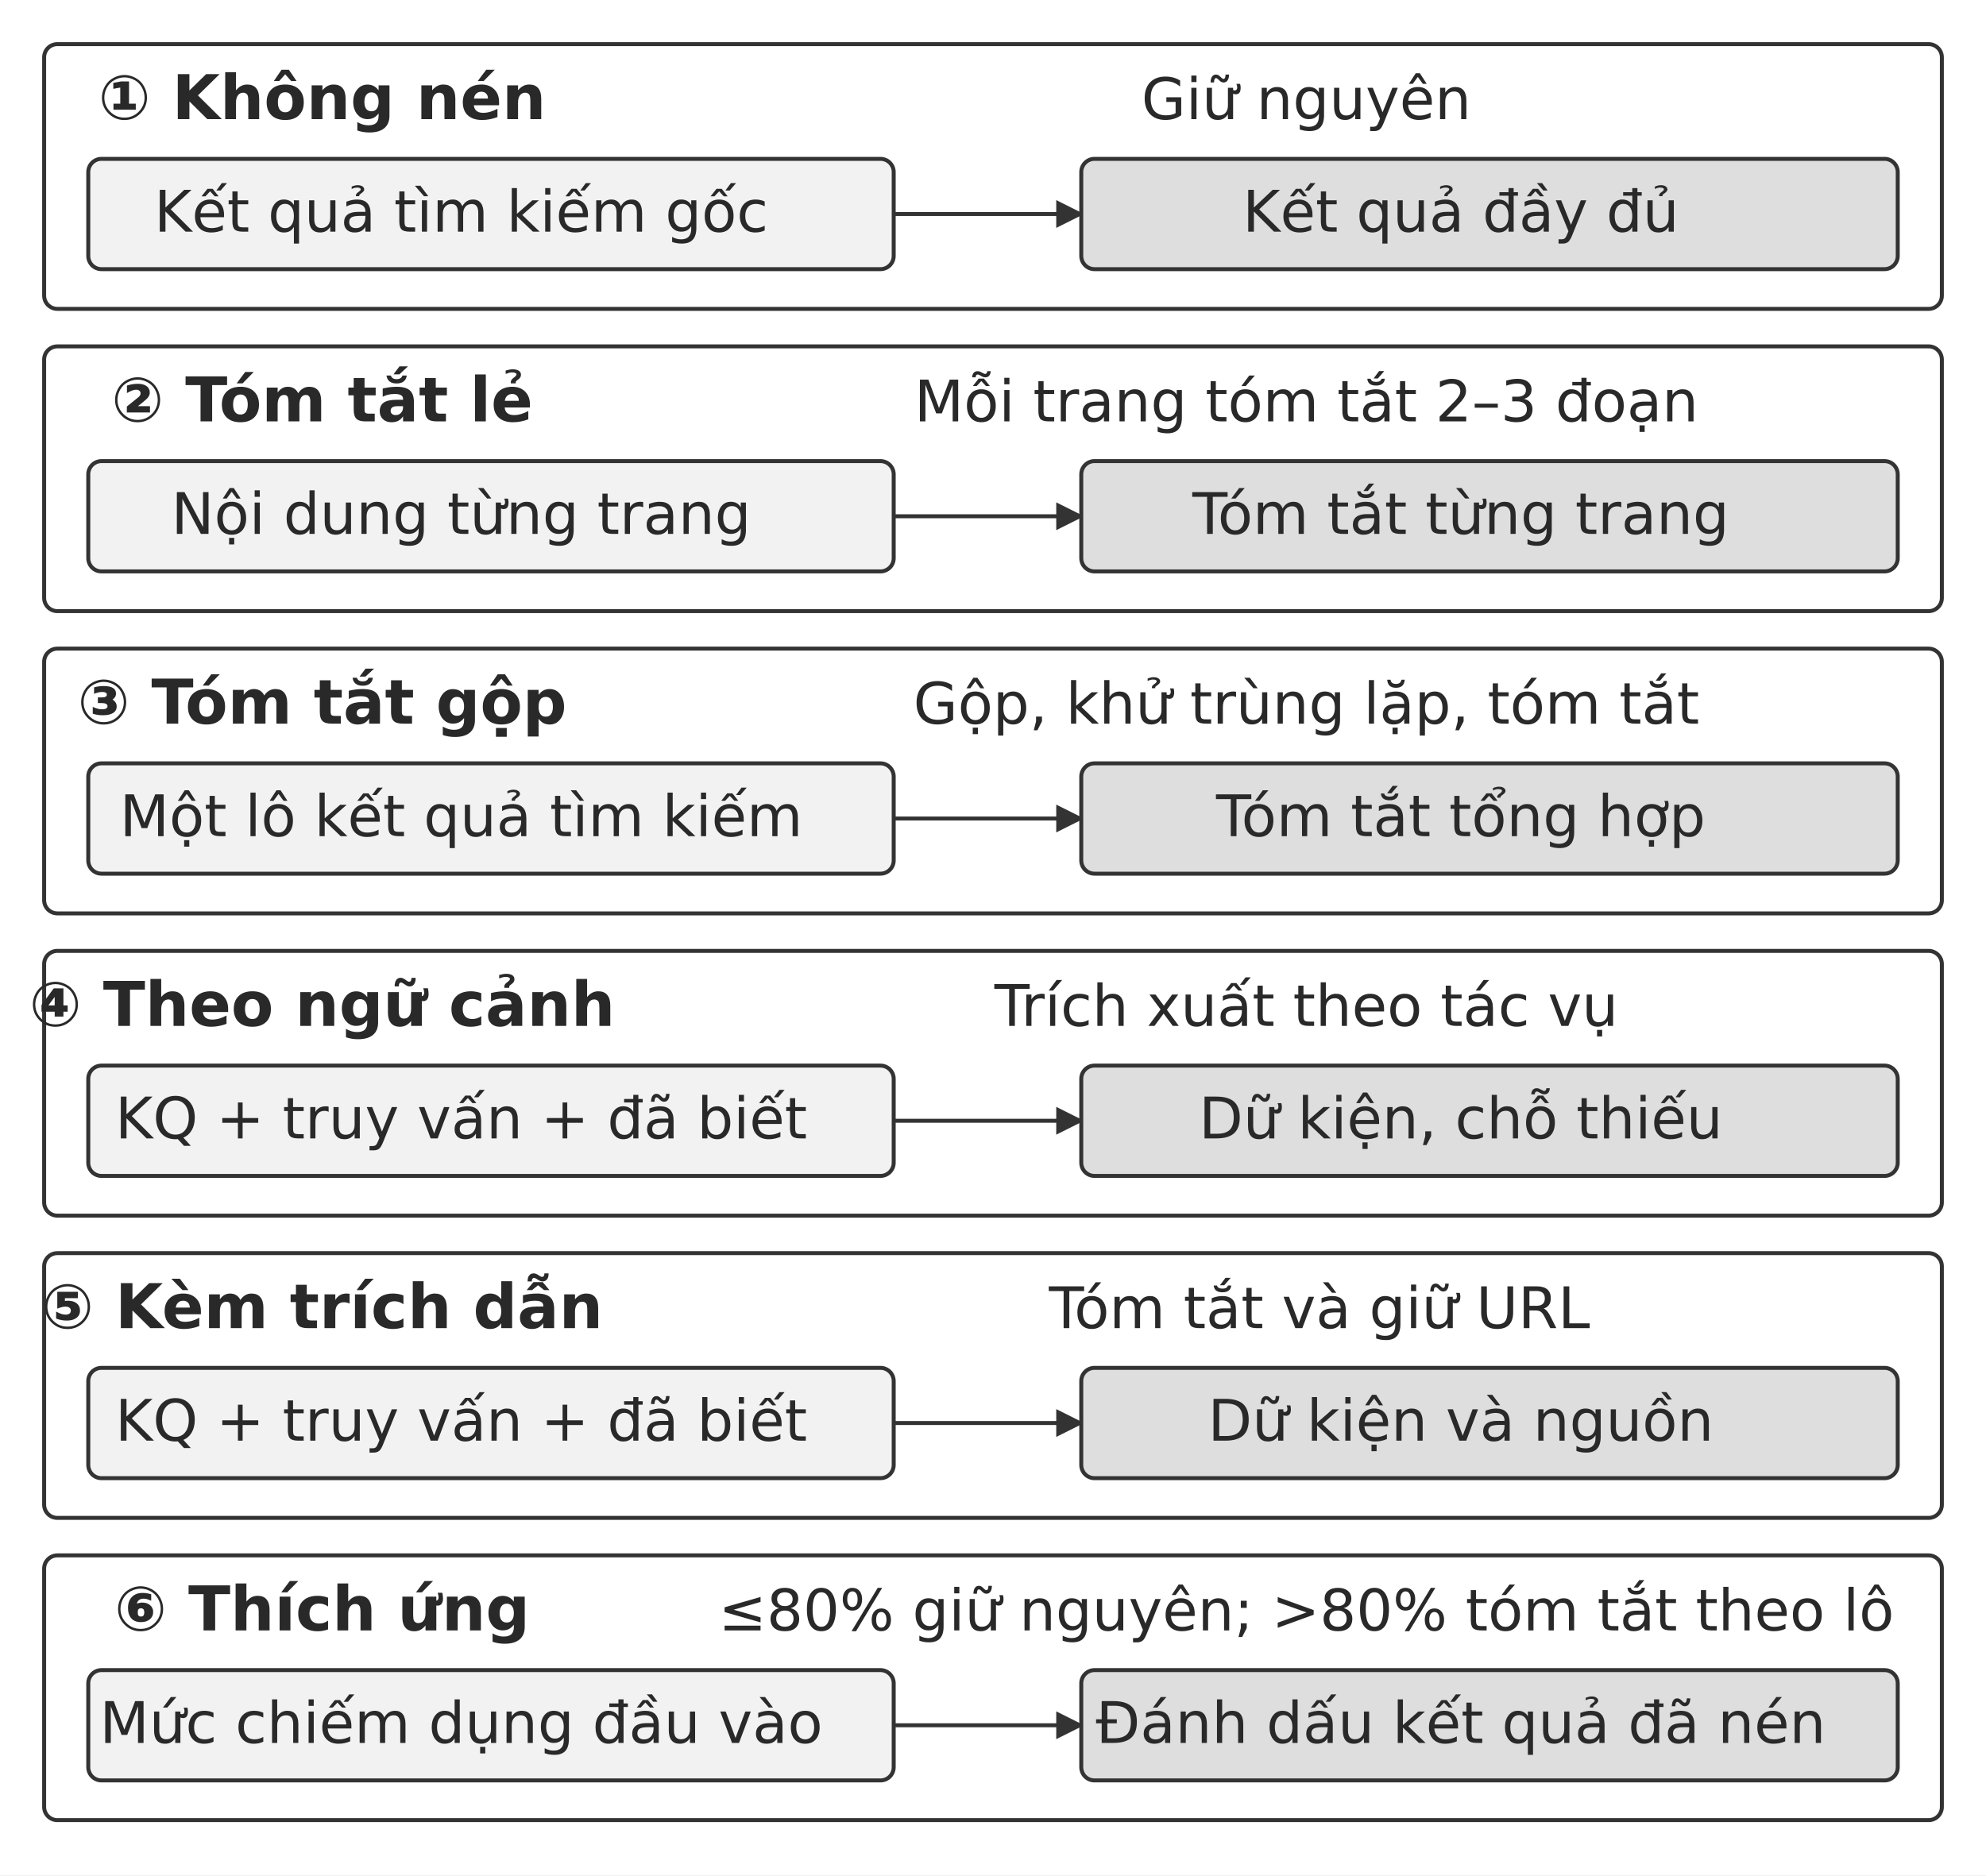
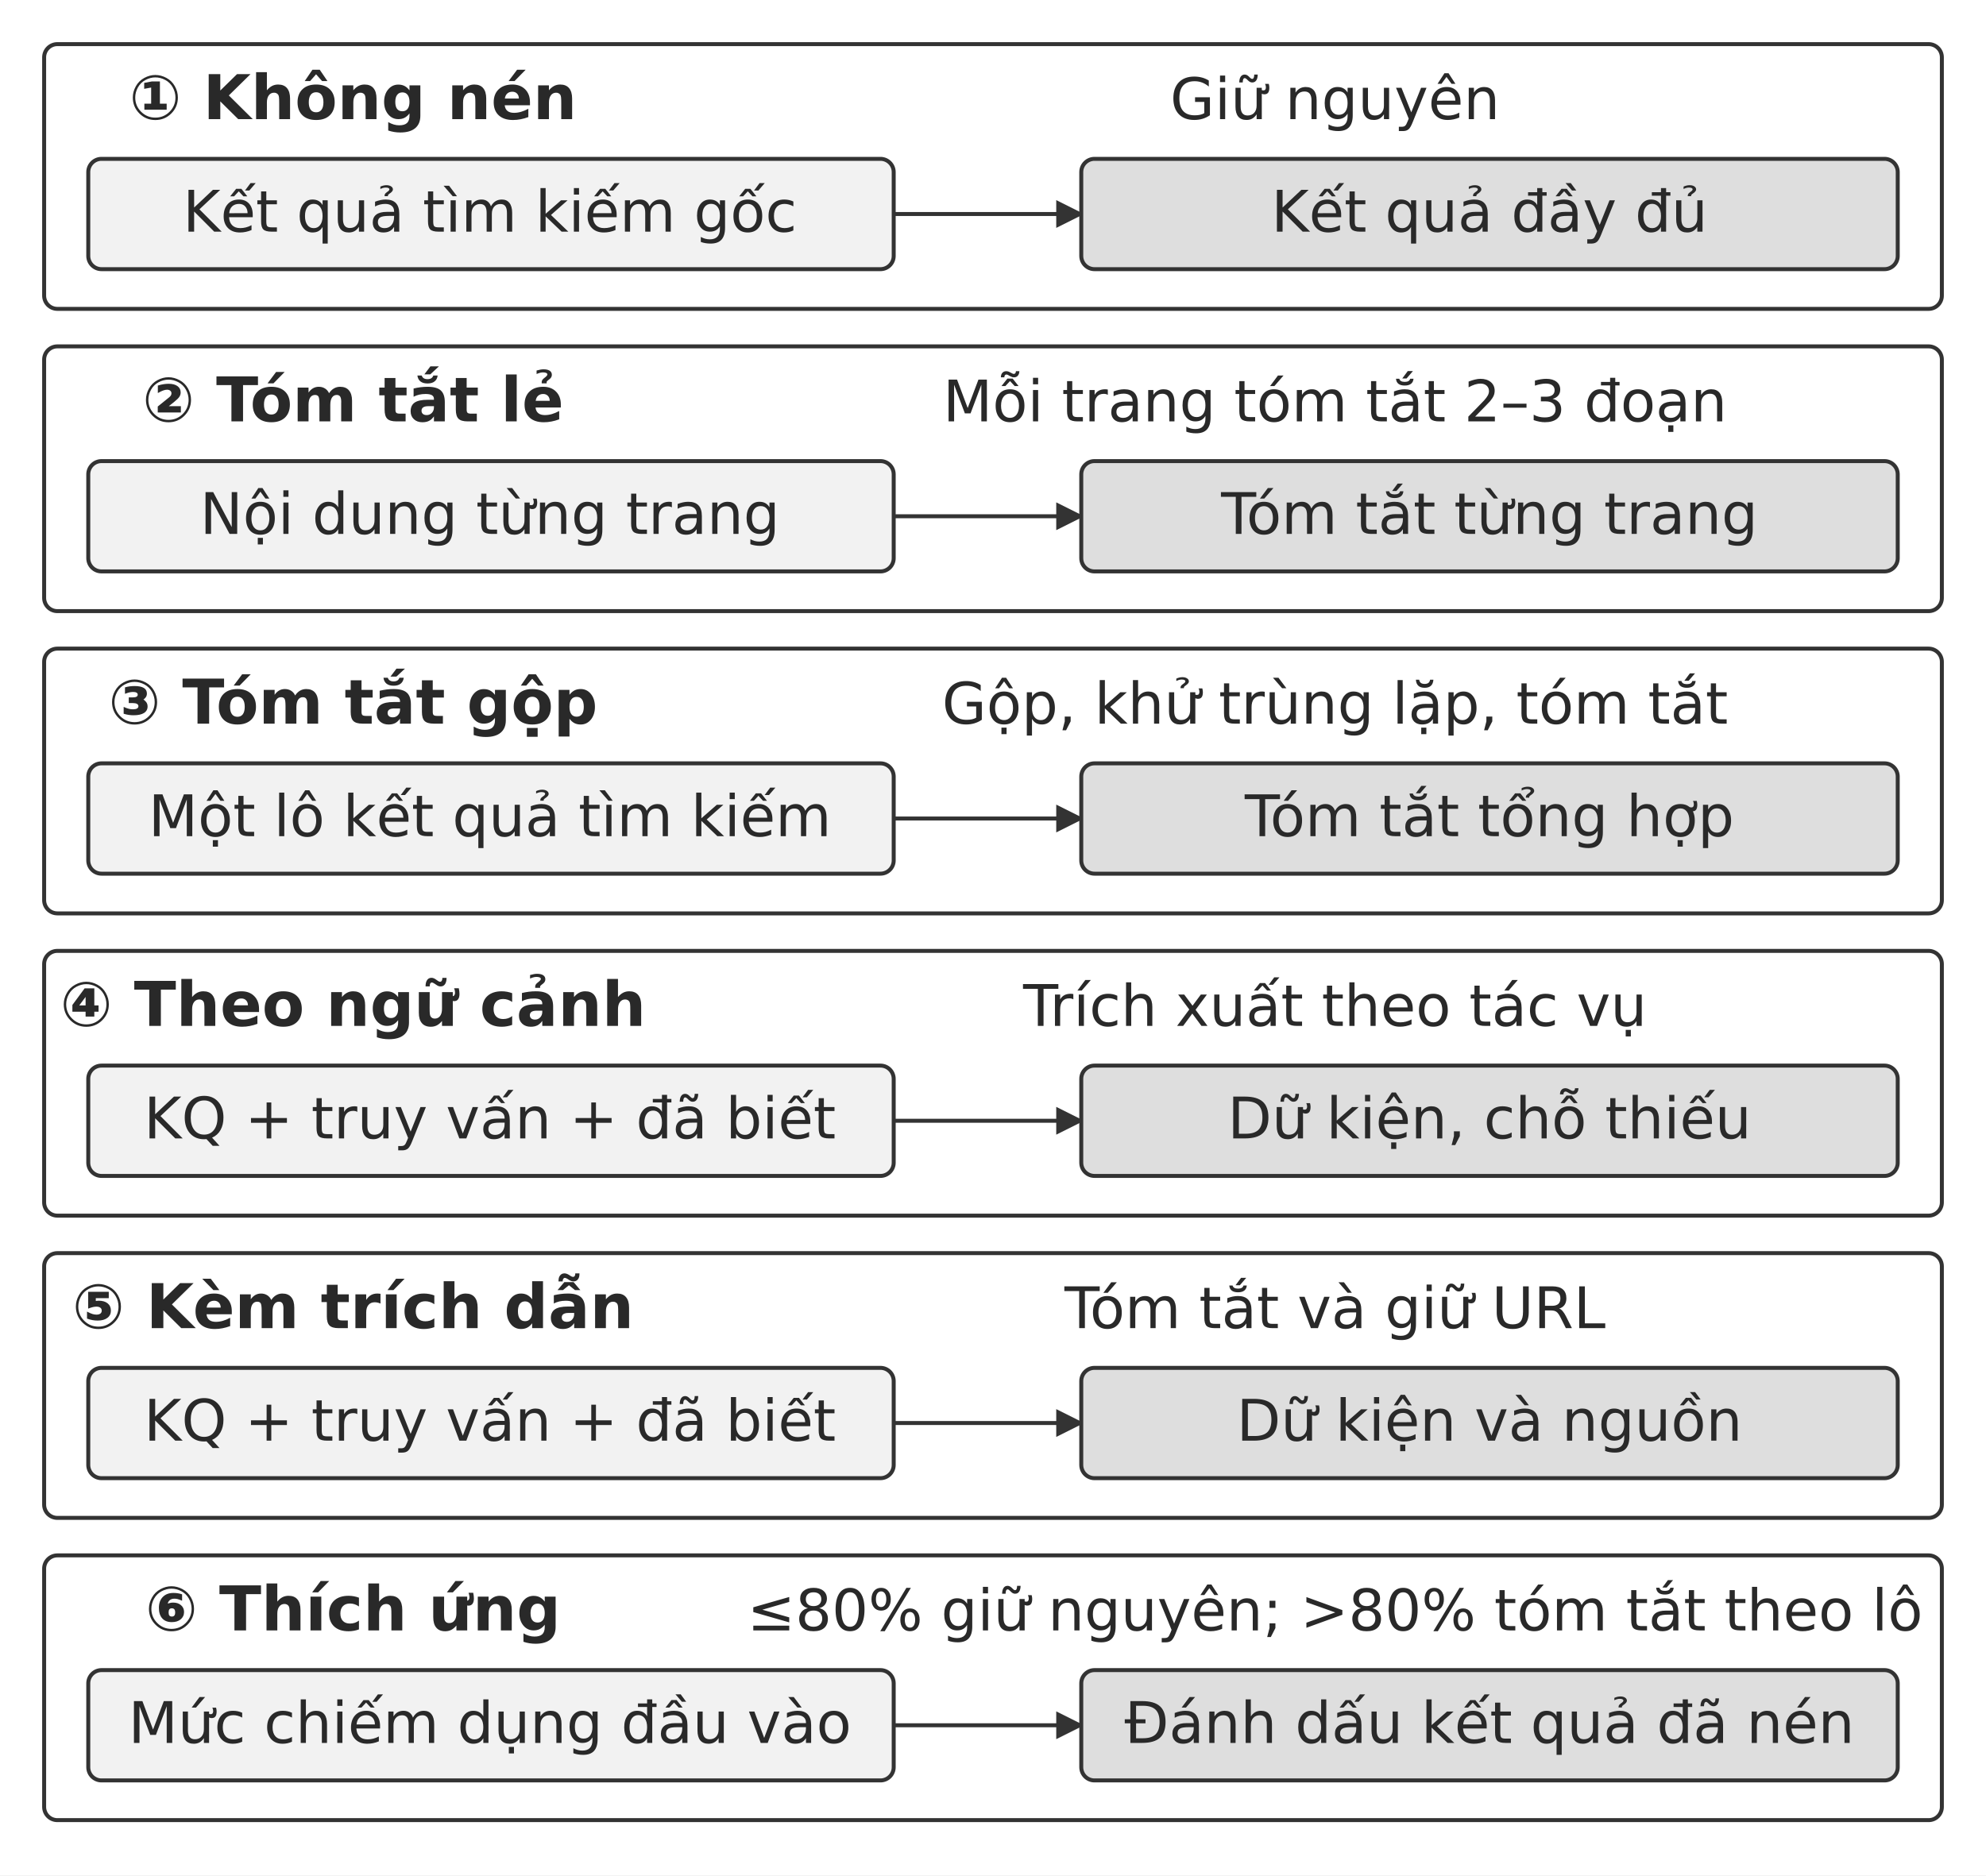
<svg xmlns="http://www.w3.org/2000/svg" width="106.000mm" height="100.111mm" viewBox="0 0 900 850" role="img" aria-labelledby="title desc">
  <defs>
    <marker id="arrow" viewBox="0 0 10 10" refX="9" refY="5" markerWidth="7" markerHeight="7" orient="auto-start-reverse">
      <path d="M0 0 L10 5 L0 10 Z" fill="#333333" />
    </marker>
  </defs>
  <rect width="900" height="850" fill="#ffffff" y="0" />
  <rect x="20" y="20" width="860" height="120" rx="6" fill="#ffffff" stroke="#333333" stroke-width="1.8" />
-   <text x="146" y="54" text-anchor="middle" font-family="&quot;DejaVu Sans&quot;, Arial, &quot;Helvetica Neue&quot;, sans-serif" font-size="28.0" font-weight="700" fill="#292929">① Không nén</text>
-   <text x="592" y="54" text-anchor="middle" font-family="&quot;DejaVu Sans&quot;, Arial, &quot;Helvetica Neue&quot;, sans-serif" font-size="26.0" font-weight="400" fill="#292929">Giữ nguyên</text>
+   <text x="160" y="54" text-anchor="middle" font-family="&quot;DejaVu Sans&quot;, Arial, &quot;Helvetica Neue&quot;, sans-serif" font-size="28.0" font-weight="700" fill="#292929">① Không nén</text>
+   <text x="605" y="54" text-anchor="middle" font-family="&quot;DejaVu Sans&quot;, Arial, &quot;Helvetica Neue&quot;, sans-serif" font-size="26.0" font-weight="400" fill="#292929">Giữ nguyên</text>
  <rect x="40" y="72" width="365" height="50" rx="6" fill="#f2f2f2" stroke="#333333" stroke-width="1.8" />
-   <text x="209" y="105" text-anchor="middle" font-family="&quot;DejaVu Sans&quot;, Arial, &quot;Helvetica Neue&quot;, sans-serif" font-size="26.0" font-weight="400" fill="#292929">Kết quả tìm kiếm gốc</text>
+   <text x="222" y="105" text-anchor="middle" font-family="&quot;DejaVu Sans&quot;, Arial, &quot;Helvetica Neue&quot;, sans-serif" font-size="26.0" font-weight="400" fill="#292929">Kết quả tìm kiếm gốc</text>
  <path d="M405 97 L490 97" fill="none" stroke="#333333" stroke-width="1.8" marker-end="url(#arrow)" />
  <rect x="490" y="72" width="370" height="50" rx="6" fill="#dedede" stroke="#333333" stroke-width="1.8" />
-   <text x="662" y="105" text-anchor="middle" font-family="&quot;DejaVu Sans&quot;, Arial, &quot;Helvetica Neue&quot;, sans-serif" font-size="26.0" font-weight="400" fill="#292929">Kết quả đầy đủ</text>
+   <text x="675" y="105" text-anchor="middle" font-family="&quot;DejaVu Sans&quot;, Arial, &quot;Helvetica Neue&quot;, sans-serif" font-size="26.0" font-weight="400" fill="#292929">Kết quả đầy đủ</text>
  <rect x="20" y="157" width="860" height="120" rx="6" fill="#ffffff" stroke="#333333" stroke-width="1.8" />
-   <text x="146" y="191" text-anchor="middle" font-family="&quot;DejaVu Sans&quot;, Arial, &quot;Helvetica Neue&quot;, sans-serif" font-size="28.0" font-weight="700" fill="#292929">② Tóm tắt lẻ</text>
-   <text x="592" y="191" text-anchor="middle" font-family="&quot;DejaVu Sans&quot;, Arial, &quot;Helvetica Neue&quot;, sans-serif" font-size="26.0" font-weight="400" fill="#292929">Mỗi trang tóm tắt 2–3 đoạn</text>
+   <text x="160" y="191" text-anchor="middle" font-family="&quot;DejaVu Sans&quot;, Arial, &quot;Helvetica Neue&quot;, sans-serif" font-size="28.0" font-weight="700" fill="#292929">② Tóm tắt lẻ</text>
+   <text x="605" y="191" text-anchor="middle" font-family="&quot;DejaVu Sans&quot;, Arial, &quot;Helvetica Neue&quot;, sans-serif" font-size="26.0" font-weight="400" fill="#292929">Mỗi trang tóm tắt 2–3 đoạn</text>
  <rect x="40" y="209" width="365" height="50" rx="6" fill="#f2f2f2" stroke="#333333" stroke-width="1.8" />
-   <text x="209" y="242" text-anchor="middle" font-family="&quot;DejaVu Sans&quot;, Arial, &quot;Helvetica Neue&quot;, sans-serif" font-size="26.0" font-weight="400" fill="#292929">Nội dung từng trang</text>
+   <text x="222" y="242" text-anchor="middle" font-family="&quot;DejaVu Sans&quot;, Arial, &quot;Helvetica Neue&quot;, sans-serif" font-size="26.0" font-weight="400" fill="#292929">Nội dung từng trang</text>
  <path d="M405 234 L490 234" fill="none" stroke="#333333" stroke-width="1.8" marker-end="url(#arrow)" />
  <rect x="490" y="209" width="370" height="50" rx="6" fill="#dedede" stroke="#333333" stroke-width="1.8" />
-   <text x="662" y="242" text-anchor="middle" font-family="&quot;DejaVu Sans&quot;, Arial, &quot;Helvetica Neue&quot;, sans-serif" font-size="26.0" font-weight="400" fill="#292929">Tóm tắt từng trang</text>
+   <text x="675" y="242" text-anchor="middle" font-family="&quot;DejaVu Sans&quot;, Arial, &quot;Helvetica Neue&quot;, sans-serif" font-size="26.0" font-weight="400" fill="#292929">Tóm tắt từng trang</text>
  <rect x="20" y="294" width="860" height="120" rx="6" fill="#ffffff" stroke="#333333" stroke-width="1.8" />
-   <text x="146" y="328" text-anchor="middle" font-family="&quot;DejaVu Sans&quot;, Arial, &quot;Helvetica Neue&quot;, sans-serif" font-size="28.0" font-weight="700" fill="#292929">③ Tóm tắt gộp</text>
-   <text x="592" y="328" text-anchor="middle" font-family="&quot;DejaVu Sans&quot;, Arial, &quot;Helvetica Neue&quot;, sans-serif" font-size="26.0" font-weight="400" fill="#292929">Gộp, khử trùng lặp, tóm tắt</text>
+   <text x="160" y="328" text-anchor="middle" font-family="&quot;DejaVu Sans&quot;, Arial, &quot;Helvetica Neue&quot;, sans-serif" font-size="28.0" font-weight="700" fill="#292929">③ Tóm tắt gộp</text>
+   <text x="605" y="328" text-anchor="middle" font-family="&quot;DejaVu Sans&quot;, Arial, &quot;Helvetica Neue&quot;, sans-serif" font-size="26.0" font-weight="400" fill="#292929">Gộp, khử trùng lặp, tóm tắt</text>
  <rect x="40" y="346" width="365" height="50" rx="6" fill="#f2f2f2" stroke="#333333" stroke-width="1.8" />
-   <text x="209" y="379" text-anchor="middle" font-family="&quot;DejaVu Sans&quot;, Arial, &quot;Helvetica Neue&quot;, sans-serif" font-size="26.0" font-weight="400" fill="#292929">Một lô kết quả tìm kiếm</text>
+   <text x="222" y="379" text-anchor="middle" font-family="&quot;DejaVu Sans&quot;, Arial, &quot;Helvetica Neue&quot;, sans-serif" font-size="26.0" font-weight="400" fill="#292929">Một lô kết quả tìm kiếm</text>
  <path d="M405 371 L490 371" fill="none" stroke="#333333" stroke-width="1.8" marker-end="url(#arrow)" />
  <rect x="490" y="346" width="370" height="50" rx="6" fill="#dedede" stroke="#333333" stroke-width="1.8" />
-   <text x="662" y="379" text-anchor="middle" font-family="&quot;DejaVu Sans&quot;, Arial, &quot;Helvetica Neue&quot;, sans-serif" font-size="26.0" font-weight="400" fill="#292929">Tóm tắt tổng hợp</text>
+   <text x="675" y="379" text-anchor="middle" font-family="&quot;DejaVu Sans&quot;, Arial, &quot;Helvetica Neue&quot;, sans-serif" font-size="26.0" font-weight="400" fill="#292929">Tóm tắt tổng hợp</text>
  <rect x="20" y="431" width="860" height="120" rx="6" fill="#ffffff" stroke="#333333" stroke-width="1.8" />
-   <text x="146" y="465" text-anchor="middle" font-family="&quot;DejaVu Sans&quot;, Arial, &quot;Helvetica Neue&quot;, sans-serif" font-size="28.0" font-weight="700" fill="#292929">④ Theo ngữ cảnh</text>
-   <text x="592" y="465" text-anchor="middle" font-family="&quot;DejaVu Sans&quot;, Arial, &quot;Helvetica Neue&quot;, sans-serif" font-size="26.0" font-weight="400" fill="#292929">Trích xuất theo tác vụ</text>
+   <text x="160" y="465" text-anchor="middle" font-family="&quot;DejaVu Sans&quot;, Arial, &quot;Helvetica Neue&quot;, sans-serif" font-size="28.0" font-weight="700" fill="#292929">④ Theo ngữ cảnh</text>
+   <text x="605" y="465" text-anchor="middle" font-family="&quot;DejaVu Sans&quot;, Arial, &quot;Helvetica Neue&quot;, sans-serif" font-size="26.0" font-weight="400" fill="#292929">Trích xuất theo tác vụ</text>
  <rect x="40" y="483" width="365" height="50" rx="6" fill="#f2f2f2" stroke="#333333" stroke-width="1.8" />
-   <text x="209" y="516" text-anchor="middle" font-family="&quot;DejaVu Sans&quot;, Arial, &quot;Helvetica Neue&quot;, sans-serif" font-size="26.0" font-weight="400" fill="#292929">KQ + truy vấn + đã biết</text>
+   <text x="222" y="516" text-anchor="middle" font-family="&quot;DejaVu Sans&quot;, Arial, &quot;Helvetica Neue&quot;, sans-serif" font-size="26.0" font-weight="400" fill="#292929">KQ + truy vấn + đã biết</text>
  <path d="M405 508 L490 508" fill="none" stroke="#333333" stroke-width="1.8" marker-end="url(#arrow)" />
  <rect x="490" y="483" width="370" height="50" rx="6" fill="#dedede" stroke="#333333" stroke-width="1.8" />
-   <text x="662" y="516" text-anchor="middle" font-family="&quot;DejaVu Sans&quot;, Arial, &quot;Helvetica Neue&quot;, sans-serif" font-size="26.0" font-weight="400" fill="#292929">Dữ kiện, chỗ thiếu</text>
+   <text x="675" y="516" text-anchor="middle" font-family="&quot;DejaVu Sans&quot;, Arial, &quot;Helvetica Neue&quot;, sans-serif" font-size="26.0" font-weight="400" fill="#292929">Dữ kiện, chỗ thiếu</text>
  <rect x="20" y="568" width="860" height="120" rx="6" fill="#ffffff" stroke="#333333" stroke-width="1.8" />
-   <text x="146" y="602" text-anchor="middle" font-family="&quot;DejaVu Sans&quot;, Arial, &quot;Helvetica Neue&quot;, sans-serif" font-size="28.0" font-weight="700" fill="#292929">⑤ Kèm trích dẫn</text>
-   <text x="597.94" y="602" text-anchor="middle" font-family="&quot;DejaVu Sans&quot;, Arial, &quot;Helvetica Neue&quot;, sans-serif" font-size="26.0" font-weight="400" fill="#292929">Tóm tắt và giữ URL</text>
+   <text x="160" y="602" text-anchor="middle" font-family="&quot;DejaVu Sans&quot;, Arial, &quot;Helvetica Neue&quot;, sans-serif" font-size="28.0" font-weight="700" fill="#292929">⑤ Kèm trích dẫn</text>
+   <text x="605" y="602" text-anchor="middle" font-family="&quot;DejaVu Sans&quot;, Arial, &quot;Helvetica Neue&quot;, sans-serif" font-size="26.0" font-weight="400" fill="#292929">Tóm tắt và giữ URL</text>
  <rect x="40" y="620" width="365" height="50" rx="6" fill="#f2f2f2" stroke="#333333" stroke-width="1.8" />
-   <text x="209" y="653" text-anchor="middle" font-family="&quot;DejaVu Sans&quot;, Arial, &quot;Helvetica Neue&quot;, sans-serif" font-size="26.0" font-weight="400" fill="#292929">KQ + truy vấn + đã biết</text>
+   <text x="222" y="653" text-anchor="middle" font-family="&quot;DejaVu Sans&quot;, Arial, &quot;Helvetica Neue&quot;, sans-serif" font-size="26.0" font-weight="400" fill="#292929">KQ + truy vấn + đã biết</text>
  <path d="M405 645 L490 645" fill="none" stroke="#333333" stroke-width="1.8" marker-end="url(#arrow)" />
  <rect x="490" y="620" width="370" height="50" rx="6" fill="#dedede" stroke="#333333" stroke-width="1.8" />
-   <text x="662" y="653" text-anchor="middle" font-family="&quot;DejaVu Sans&quot;, Arial, &quot;Helvetica Neue&quot;, sans-serif" font-size="26.0" font-weight="400" fill="#292929">Dữ kiện và nguồn</text>
+   <text x="675" y="653" text-anchor="middle" font-family="&quot;DejaVu Sans&quot;, Arial, &quot;Helvetica Neue&quot;, sans-serif" font-size="26.0" font-weight="400" fill="#292929">Dữ kiện và nguồn</text>
  <rect x="20" y="705" width="860" height="120" rx="6" fill="#ffffff" stroke="#333333" stroke-width="1.8" />
-   <text x="146" y="739" text-anchor="middle" font-family="&quot;DejaVu Sans&quot;, Arial, &quot;Helvetica Neue&quot;, sans-serif" font-size="28.0" font-weight="700" fill="#292929">⑥ Thích ứng</text>
-   <text x="592" y="739" text-anchor="middle" font-family="&quot;DejaVu Sans&quot;, Arial, &quot;Helvetica Neue&quot;, sans-serif" font-size="26.0" font-weight="400" fill="#292929">≤80% giữ nguyên; &gt;80% tóm tắt theo lô</text>
+   <text x="160" y="739" text-anchor="middle" font-family="&quot;DejaVu Sans&quot;, Arial, &quot;Helvetica Neue&quot;, sans-serif" font-size="28.0" font-weight="700" fill="#292929">⑥ Thích ứng</text>
+   <text x="605" y="739" text-anchor="middle" font-family="&quot;DejaVu Sans&quot;, Arial, &quot;Helvetica Neue&quot;, sans-serif" font-size="26.0" font-weight="400" fill="#292929">≤80% giữ nguyên; &gt;80% tóm tắt theo lô</text>
  <rect x="40" y="757" width="365" height="50" rx="6" fill="#f2f2f2" stroke="#333333" stroke-width="1.8" />
-   <text x="209" y="790" text-anchor="middle" font-family="&quot;DejaVu Sans&quot;, Arial, &quot;Helvetica Neue&quot;, sans-serif" font-size="26.0" font-weight="400" fill="#292929">Mức chiếm dụng đầu vào</text>
+   <text x="222" y="790" text-anchor="middle" font-family="&quot;DejaVu Sans&quot;, Arial, &quot;Helvetica Neue&quot;, sans-serif" font-size="26.0" font-weight="400" fill="#292929">Mức chiếm dụng đầu vào</text>
  <path d="M405 782 L490 782" fill="none" stroke="#333333" stroke-width="1.8" marker-end="url(#arrow)" />
  <rect x="490" y="757" width="370" height="50" rx="6" fill="#dedede" stroke="#333333" stroke-width="1.8" />
-   <text x="662" y="790" text-anchor="middle" font-family="&quot;DejaVu Sans&quot;, Arial, &quot;Helvetica Neue&quot;, sans-serif" font-size="26.0" font-weight="400" fill="#292929">Đánh dấu kết quả đã nén</text>
+   <text x="675" y="790" text-anchor="middle" font-family="&quot;DejaVu Sans&quot;, Arial, &quot;Helvetica Neue&quot;, sans-serif" font-size="26.0" font-weight="400" fill="#292929">Đánh dấu kết quả đã nén</text>
  <defs />
</svg>
